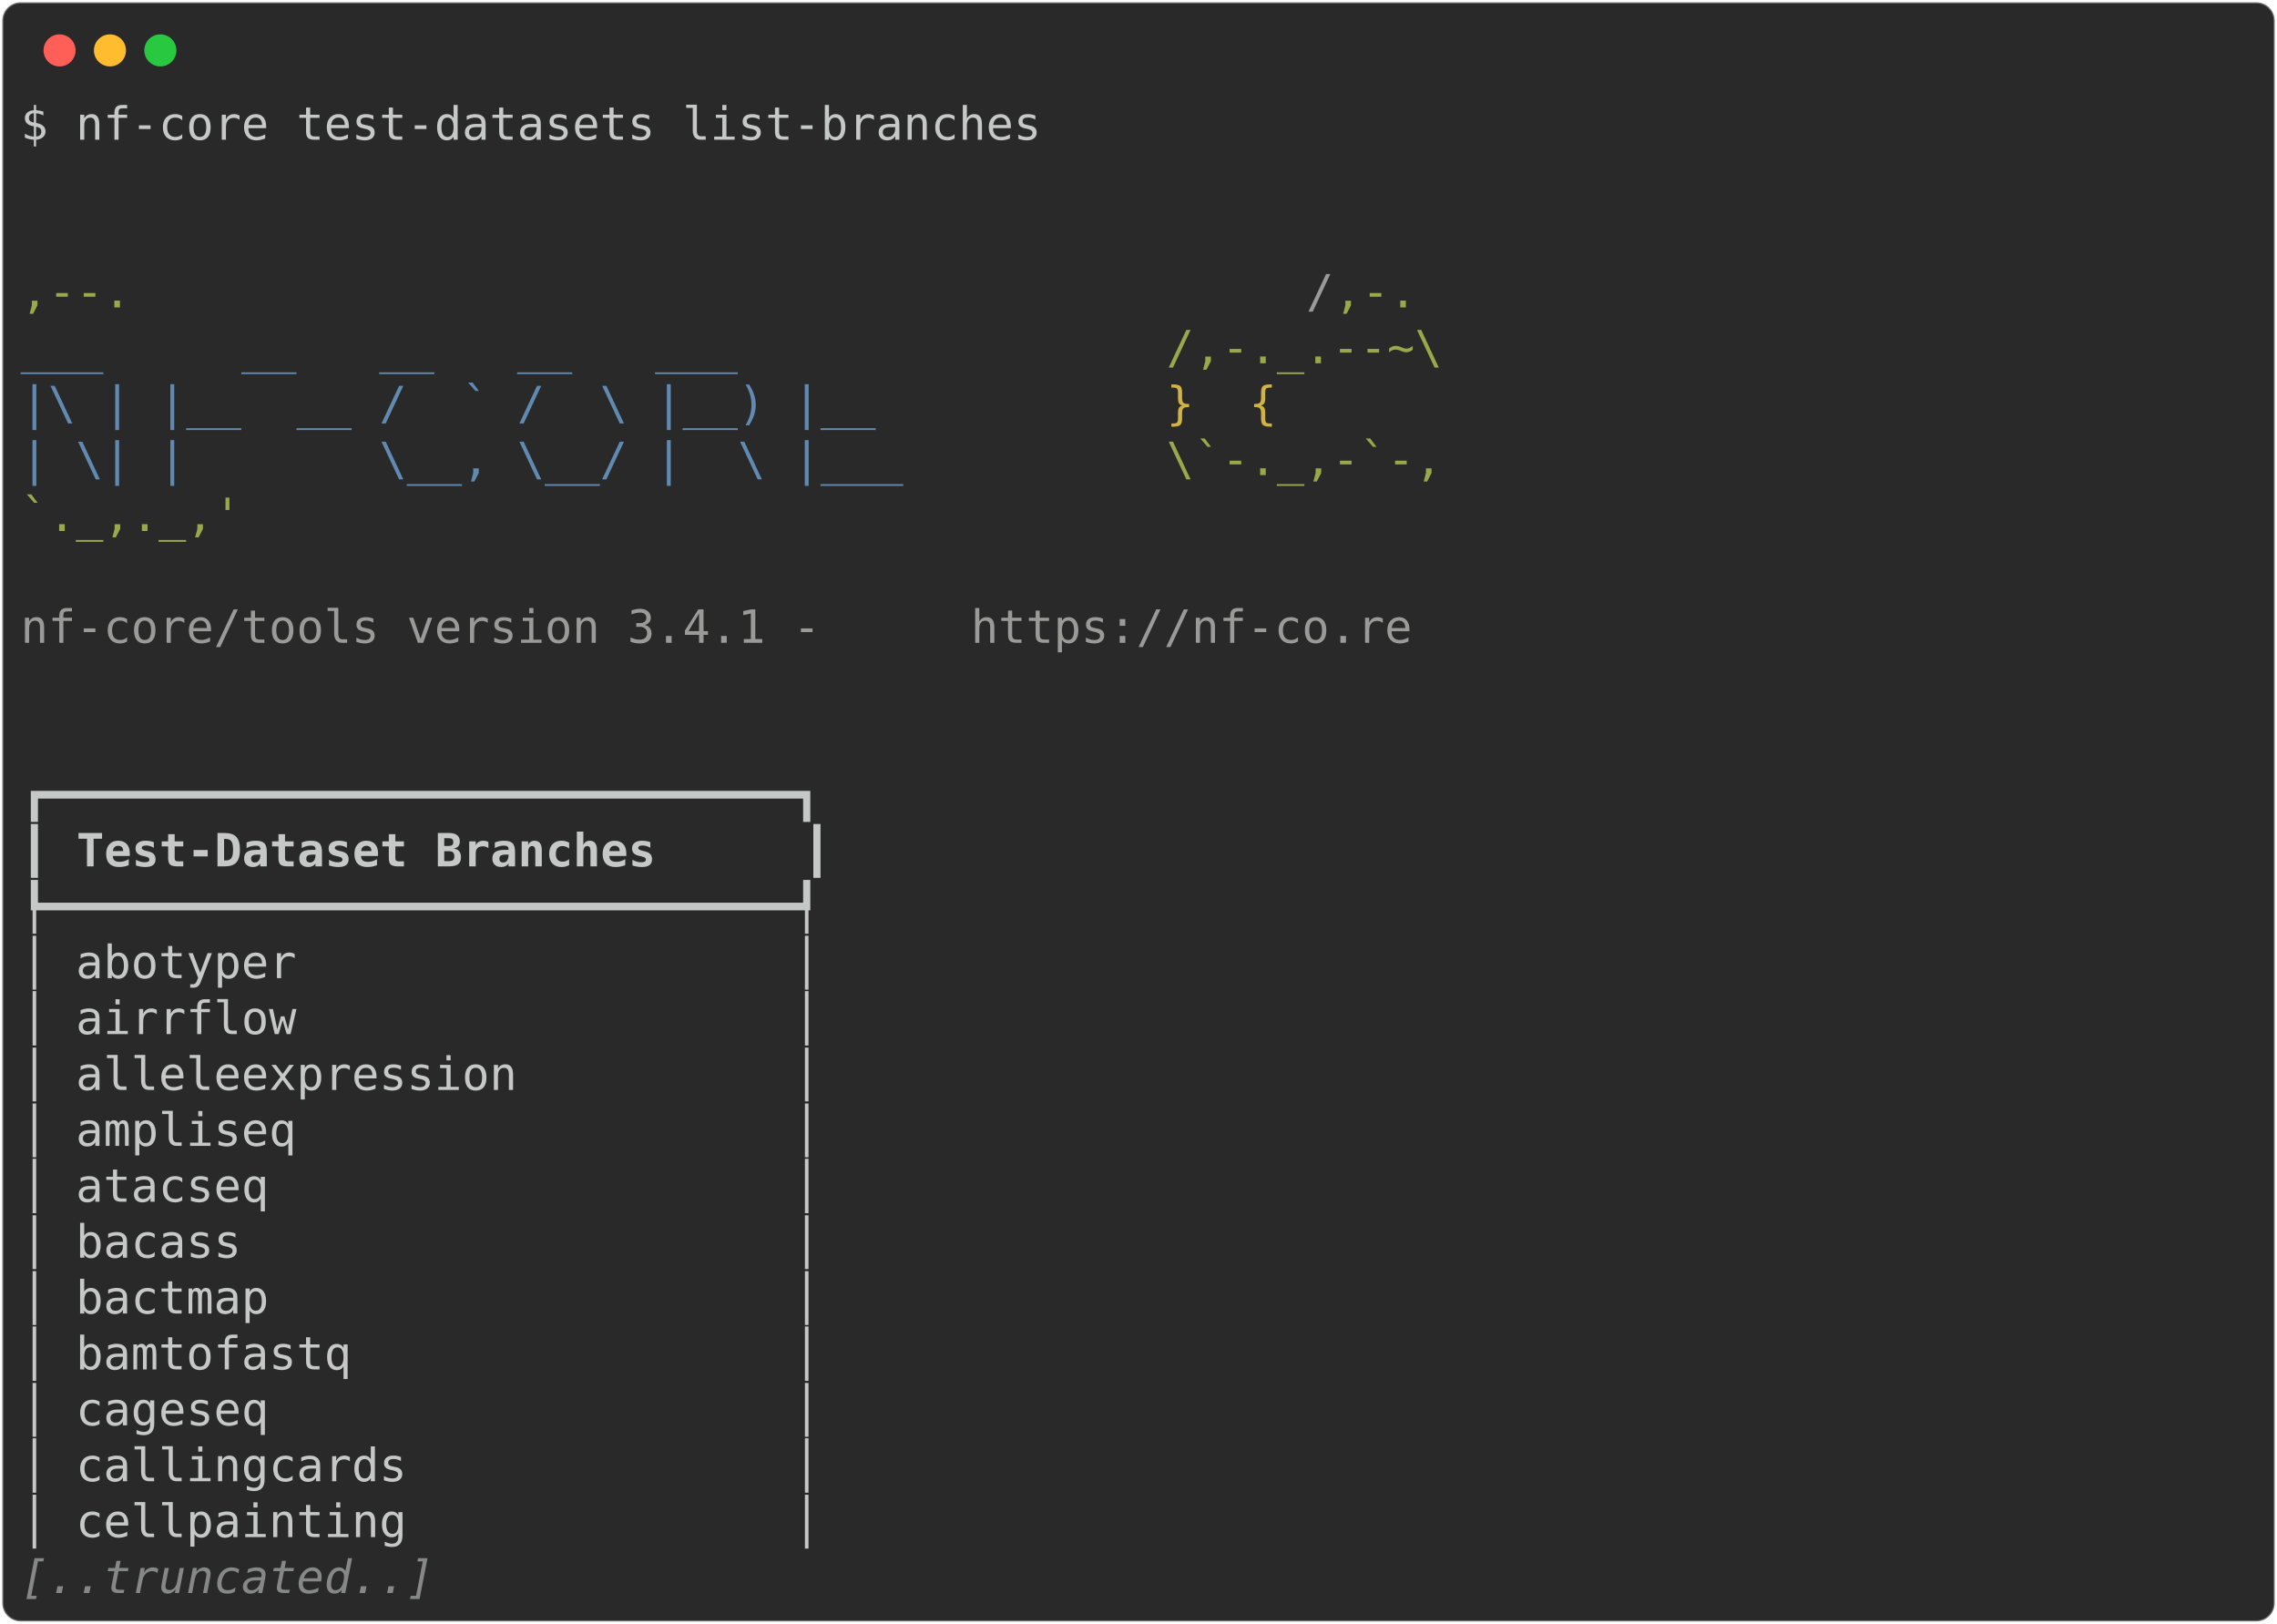
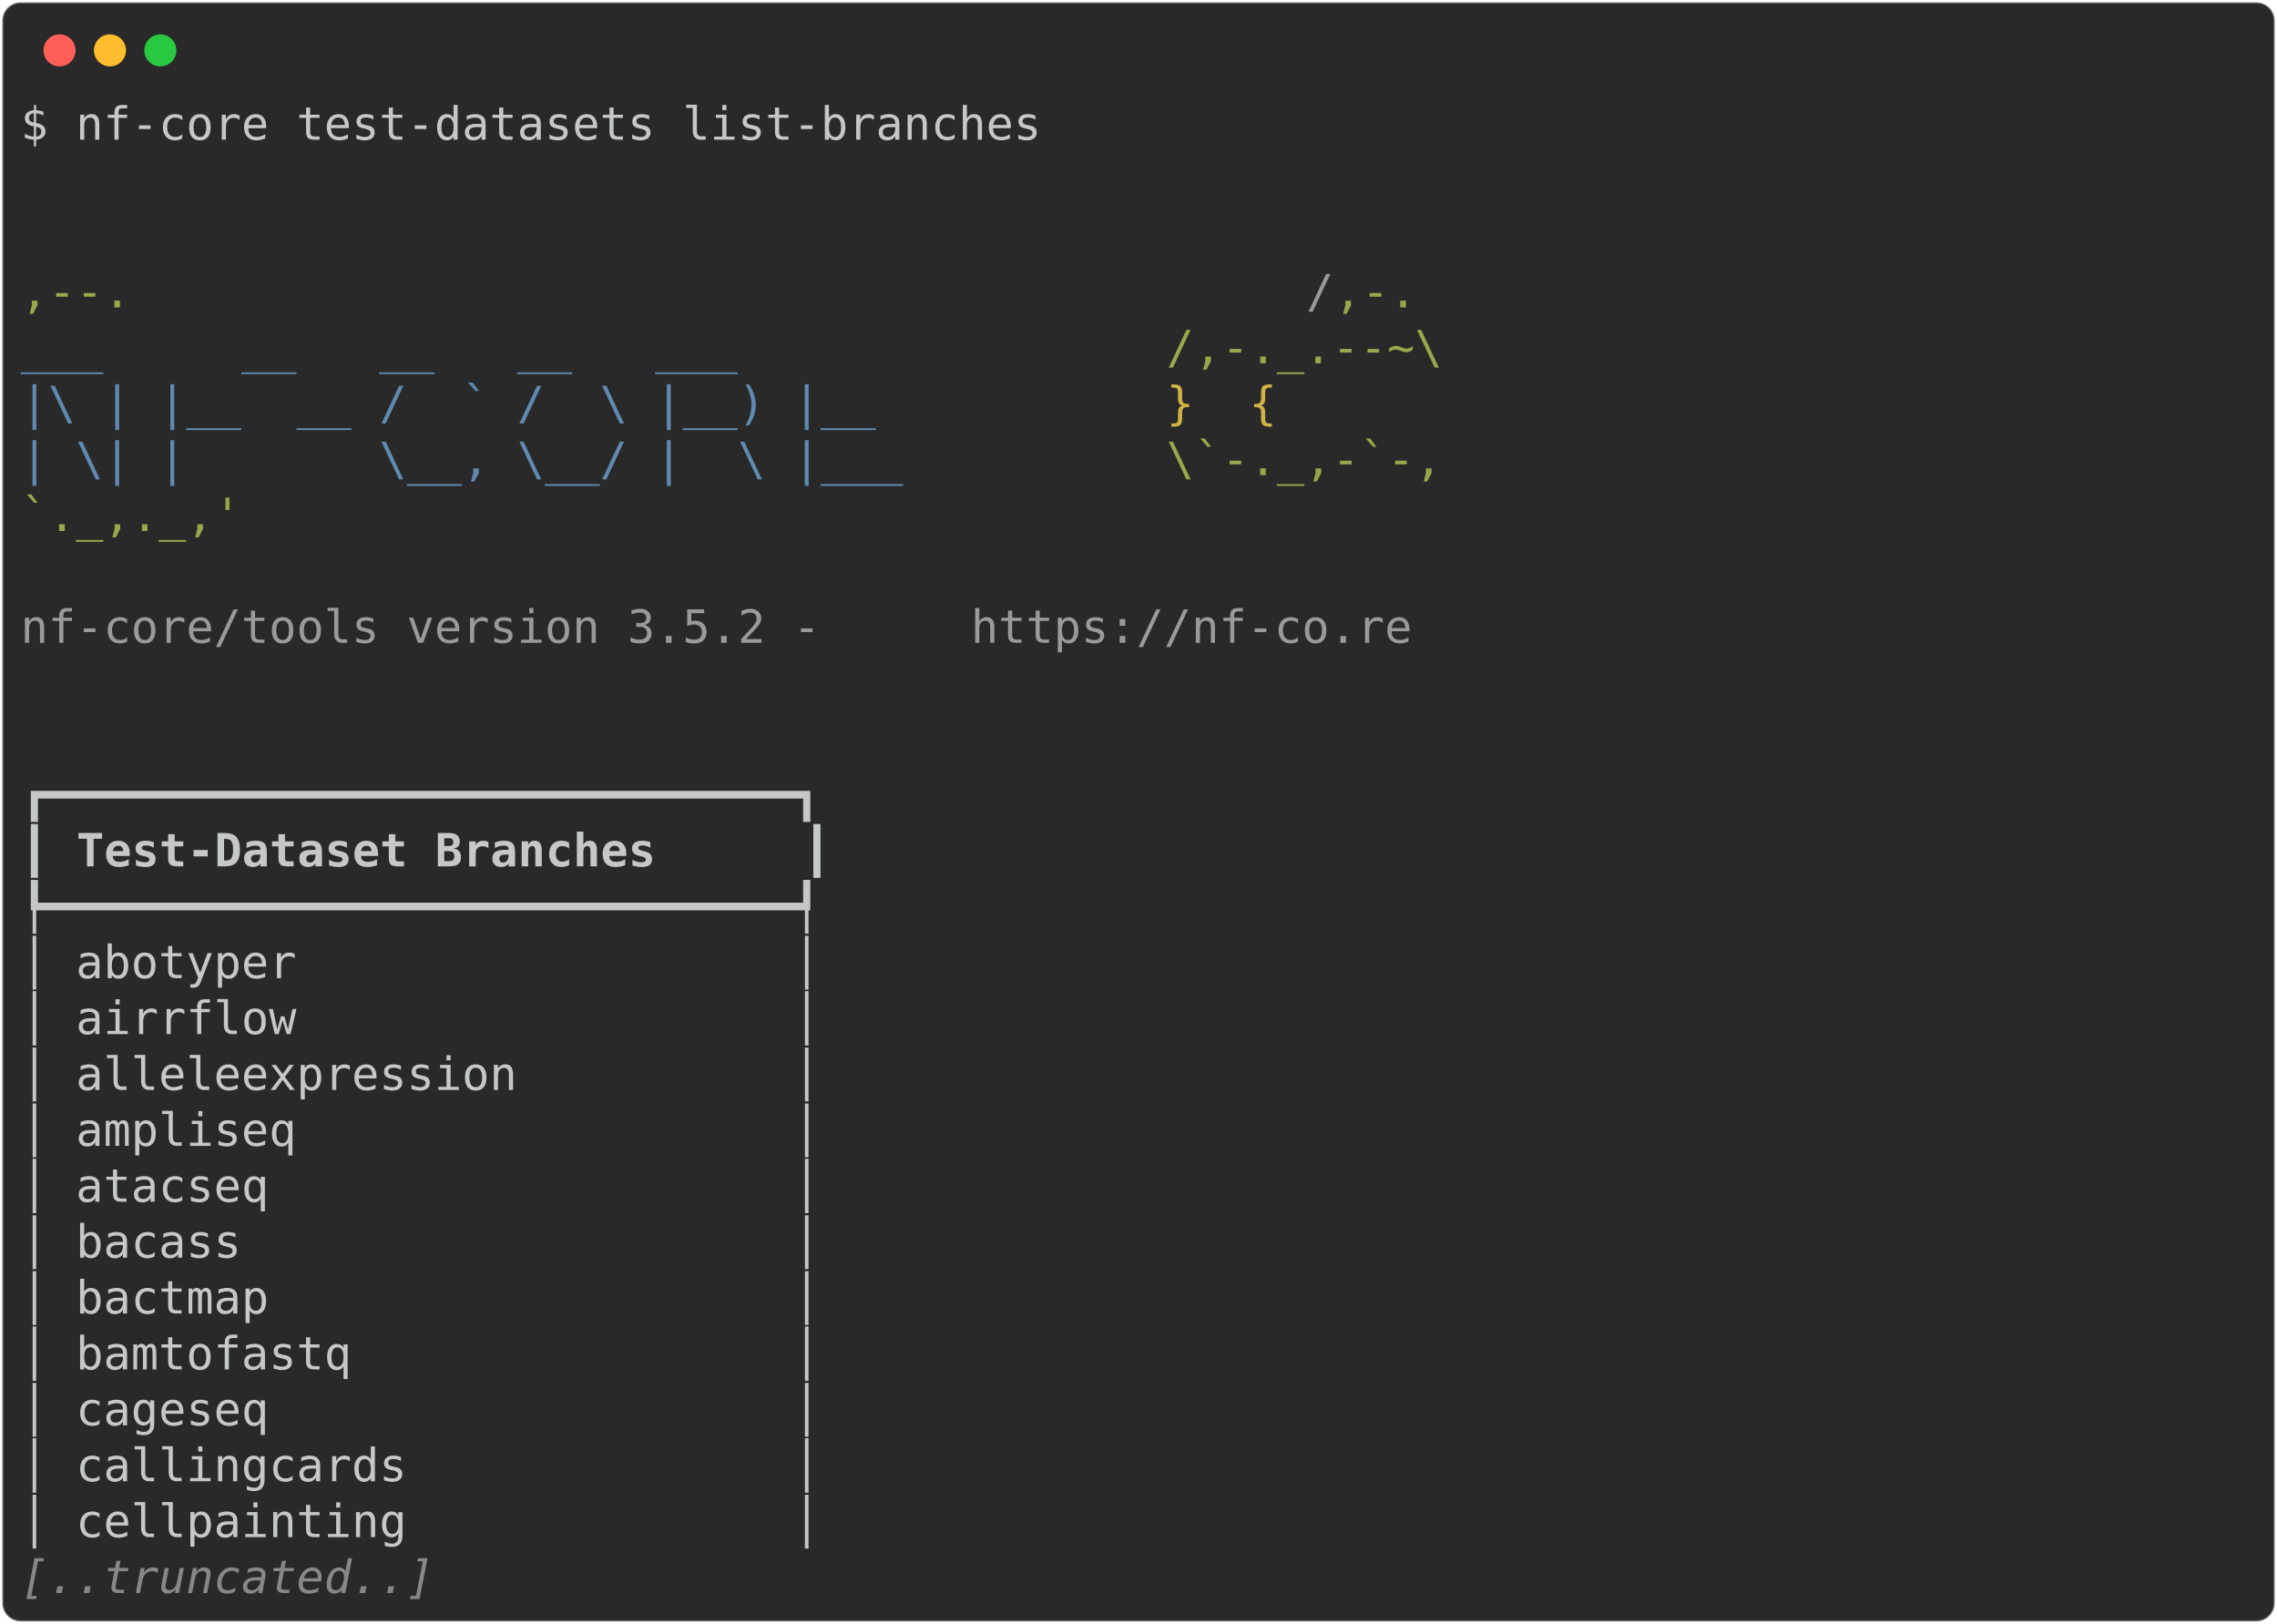
<svg xmlns="http://www.w3.org/2000/svg" class="rich-terminal" viewBox="0 0 994 708.8">
  <style>

    @font-face {
        font-family: "Fira Code";
        src: local("FiraCode-Regular"),
                url("https://cdnjs.cloudflare.com/ajax/libs/firacode/6.2.0/woff2/FiraCode-Regular.woff2") format("woff2"),
                url("https://cdnjs.cloudflare.com/ajax/libs/firacode/6.2.0/woff/FiraCode-Regular.woff") format("woff");
        font-style: normal;
        font-weight: 400;
    }
    @font-face {
        font-family: "Fira Code";
        src: local("FiraCode-Bold"),
                url("https://cdnjs.cloudflare.com/ajax/libs/firacode/6.2.0/woff2/FiraCode-Bold.woff2") format("woff2"),
                url("https://cdnjs.cloudflare.com/ajax/libs/firacode/6.2.0/woff/FiraCode-Bold.woff") format("woff");
        font-style: bold;
        font-weight: 700;
    }

-     .terminal-2762887515-matrix {
+     .terminal-2939048285-matrix {
        font-family: Fira Code, monospace;
        font-size: 20px;
        line-height: 24.4px;
        font-variant-east-asian: full-width;
    }

-     .terminal-2762887515-title {
+     .terminal-2939048285-title {
        font-size: 18px;
        font-weight: bold;
        font-family: arial;
    }

-     .terminal-2762887515-r1 { fill: #c5c8c6 }
- .terminal-2762887515-r2 { fill: #98a84b }
- .terminal-2762887515-r3 { fill: #9a9b99 }
- .terminal-2762887515-r4 { fill: #608ab1 }
- .terminal-2762887515-r5 { fill: #d0b344 }
- .terminal-2762887515-r6 { fill: #c5c8c6;font-weight: bold }
- .terminal-2762887515-r7 { fill: #868887;font-style: italic; }
+     .terminal-2939048285-r1 { fill: #c5c8c6 }
+ .terminal-2939048285-r2 { fill: #98a84b }
+ .terminal-2939048285-r3 { fill: #9a9b99 }
+ .terminal-2939048285-r4 { fill: #608ab1 }
+ .terminal-2939048285-r5 { fill: #d0b344 }
+ .terminal-2939048285-r6 { fill: #c5c8c6;font-weight: bold }
+ .terminal-2939048285-r7 { fill: #868887;font-style: italic; }
    </style>
  <defs>
-     <clipPath id="terminal-2762887515-clip-terminal">
+     <clipPath id="terminal-2939048285-clip-terminal">
      <rect x="0" y="0" width="975.0" height="657.8" />
    </clipPath>
-     <clipPath id="terminal-2762887515-line-0">
+     <clipPath id="terminal-2939048285-line-0">
      <rect x="0" y="1.5" width="976" height="24.65" />
    </clipPath>
-     <clipPath id="terminal-2762887515-line-1">
+     <clipPath id="terminal-2939048285-line-1">
      <rect x="0" y="25.9" width="976" height="24.65" />
    </clipPath>
-     <clipPath id="terminal-2762887515-line-2">
+     <clipPath id="terminal-2939048285-line-2">
      <rect x="0" y="50.3" width="976" height="24.65" />
    </clipPath>
-     <clipPath id="terminal-2762887515-line-3">
+     <clipPath id="terminal-2939048285-line-3">
      <rect x="0" y="74.7" width="976" height="24.65" />
    </clipPath>
-     <clipPath id="terminal-2762887515-line-4">
+     <clipPath id="terminal-2939048285-line-4">
      <rect x="0" y="99.1" width="976" height="24.65" />
    </clipPath>
-     <clipPath id="terminal-2762887515-line-5">
+     <clipPath id="terminal-2939048285-line-5">
      <rect x="0" y="123.5" width="976" height="24.65" />
    </clipPath>
-     <clipPath id="terminal-2762887515-line-6">
+     <clipPath id="terminal-2939048285-line-6">
      <rect x="0" y="147.9" width="976" height="24.65" />
    </clipPath>
-     <clipPath id="terminal-2762887515-line-7">
+     <clipPath id="terminal-2939048285-line-7">
      <rect x="0" y="172.3" width="976" height="24.65" />
    </clipPath>
-     <clipPath id="terminal-2762887515-line-8">
+     <clipPath id="terminal-2939048285-line-8">
      <rect x="0" y="196.7" width="976" height="24.65" />
    </clipPath>
-     <clipPath id="terminal-2762887515-line-9">
+     <clipPath id="terminal-2939048285-line-9">
      <rect x="0" y="221.1" width="976" height="24.65" />
    </clipPath>
-     <clipPath id="terminal-2762887515-line-10">
+     <clipPath id="terminal-2939048285-line-10">
      <rect x="0" y="245.5" width="976" height="24.65" />
    </clipPath>
-     <clipPath id="terminal-2762887515-line-11">
+     <clipPath id="terminal-2939048285-line-11">
      <rect x="0" y="269.9" width="976" height="24.65" />
    </clipPath>
-     <clipPath id="terminal-2762887515-line-12">
+     <clipPath id="terminal-2939048285-line-12">
      <rect x="0" y="294.3" width="976" height="24.65" />
    </clipPath>
-     <clipPath id="terminal-2762887515-line-13">
+     <clipPath id="terminal-2939048285-line-13">
      <rect x="0" y="318.7" width="976" height="24.65" />
    </clipPath>
-     <clipPath id="terminal-2762887515-line-14">
+     <clipPath id="terminal-2939048285-line-14">
      <rect x="0" y="343.1" width="976" height="24.65" />
    </clipPath>
-     <clipPath id="terminal-2762887515-line-15">
+     <clipPath id="terminal-2939048285-line-15">
      <rect x="0" y="367.5" width="976" height="24.65" />
    </clipPath>
-     <clipPath id="terminal-2762887515-line-16">
+     <clipPath id="terminal-2939048285-line-16">
      <rect x="0" y="391.9" width="976" height="24.65" />
    </clipPath>
-     <clipPath id="terminal-2762887515-line-17">
+     <clipPath id="terminal-2939048285-line-17">
      <rect x="0" y="416.3" width="976" height="24.65" />
    </clipPath>
-     <clipPath id="terminal-2762887515-line-18">
+     <clipPath id="terminal-2939048285-line-18">
      <rect x="0" y="440.7" width="976" height="24.65" />
    </clipPath>
-     <clipPath id="terminal-2762887515-line-19">
+     <clipPath id="terminal-2939048285-line-19">
      <rect x="0" y="465.1" width="976" height="24.65" />
    </clipPath>
-     <clipPath id="terminal-2762887515-line-20">
+     <clipPath id="terminal-2939048285-line-20">
      <rect x="0" y="489.5" width="976" height="24.65" />
    </clipPath>
-     <clipPath id="terminal-2762887515-line-21">
+     <clipPath id="terminal-2939048285-line-21">
      <rect x="0" y="513.9" width="976" height="24.65" />
    </clipPath>
-     <clipPath id="terminal-2762887515-line-22">
+     <clipPath id="terminal-2939048285-line-22">
      <rect x="0" y="538.3" width="976" height="24.65" />
    </clipPath>
-     <clipPath id="terminal-2762887515-line-23">
+     <clipPath id="terminal-2939048285-line-23">
      <rect x="0" y="562.7" width="976" height="24.65" />
    </clipPath>
-     <clipPath id="terminal-2762887515-line-24">
+     <clipPath id="terminal-2939048285-line-24">
      <rect x="0" y="587.1" width="976" height="24.65" />
    </clipPath>
-     <clipPath id="terminal-2762887515-line-25">
+     <clipPath id="terminal-2939048285-line-25">
      <rect x="0" y="611.5" width="976" height="24.65" />
    </clipPath>
  </defs>
  <rect fill="#292929" stroke="rgba(255,255,255,0.35)" stroke-width="1" x="1" y="1" width="992" height="706.8" rx="8" />
  <g transform="translate(26,22)">
    <circle cx="0" cy="0" r="7" fill="#ff5f57" />
    <circle cx="22" cy="0" r="7" fill="#febc2e" />
    <circle cx="44" cy="0" r="7" fill="#28c840" />
  </g>
-   <g transform="translate(9, 41)" clip-path="url(#terminal-2762887515-clip-terminal)">
-     <g class="terminal-2762887515-matrix">
-       <text class="terminal-2762887515-r1" x="0" y="20" textLength="451.4" clip-path="url(#terminal-2762887515-line-0)">$ nf-core test-datasets list-branches</text>
-       <text class="terminal-2762887515-r1" x="976" y="20" textLength="12.2" clip-path="url(#terminal-2762887515-line-0)">
- </text>
-       <text class="terminal-2762887515-r1" x="976" y="44.4" textLength="12.2" clip-path="url(#terminal-2762887515-line-1)">
- </text>
-       <text class="terminal-2762887515-r1" x="976" y="68.8" textLength="12.2" clip-path="url(#terminal-2762887515-line-2)">
- </text>
-       <text class="terminal-2762887515-r2" x="0" y="93.2" textLength="561.2" clip-path="url(#terminal-2762887515-line-3)">                                          ,--.</text>
-       <text class="terminal-2762887515-r3" x="561.2" y="93.2" textLength="12.2" clip-path="url(#terminal-2762887515-line-3)">/</text>
-       <text class="terminal-2762887515-r2" x="573.4" y="93.2" textLength="36.6" clip-path="url(#terminal-2762887515-line-3)">,-.</text>
-       <text class="terminal-2762887515-r1" x="976" y="93.2" textLength="12.2" clip-path="url(#terminal-2762887515-line-3)">
- </text>
-       <text class="terminal-2762887515-r4" x="0" y="117.6" textLength="500.2" clip-path="url(#terminal-2762887515-line-4)">          ___     __   __   __   ___     </text>
-       <text class="terminal-2762887515-r2" x="500.2" y="117.6" textLength="134.2" clip-path="url(#terminal-2762887515-line-4)">/,-._.--~\ </text>
-       <text class="terminal-2762887515-r1" x="976" y="117.6" textLength="12.2" clip-path="url(#terminal-2762887515-line-4)">
- </text>
-       <text class="terminal-2762887515-r4" x="0" y="142" textLength="500.2" clip-path="url(#terminal-2762887515-line-5)">    |\ | |__  __ /  ` /  \ |__) |__      </text>
-       <text class="terminal-2762887515-r5" x="500.2" y="142" textLength="85.4" clip-path="url(#terminal-2762887515-line-5)">   }  {</text>
-       <text class="terminal-2762887515-r1" x="976" y="142" textLength="12.2" clip-path="url(#terminal-2762887515-line-5)">
- </text>
-       <text class="terminal-2762887515-r4" x="0" y="166.4" textLength="500.2" clip-path="url(#terminal-2762887515-line-6)">    | \| |       \__, \__/ |  \ |___     </text>
-       <text class="terminal-2762887515-r2" x="500.2" y="166.4" textLength="122" clip-path="url(#terminal-2762887515-line-6)">\`-._,-`-,</text>
-       <text class="terminal-2762887515-r1" x="976" y="166.4" textLength="12.2" clip-path="url(#terminal-2762887515-line-6)">
- </text>
-       <text class="terminal-2762887515-r2" x="0" y="190.8" textLength="610" clip-path="url(#terminal-2762887515-line-7)">                                          `._,._,'</text>
-       <text class="terminal-2762887515-r1" x="976" y="190.8" textLength="12.2" clip-path="url(#terminal-2762887515-line-7)">
- </text>
-       <text class="terminal-2762887515-r1" x="976" y="215.2" textLength="12.2" clip-path="url(#terminal-2762887515-line-8)">
- </text>
-       <text class="terminal-2762887515-r3" x="0" y="239.6" textLength="414.8" clip-path="url(#terminal-2762887515-line-9)">    nf-core/tools version 3.4.1 - </text>
-       <text class="terminal-2762887515-r3" x="414.8" y="239.6" textLength="195.2" clip-path="url(#terminal-2762887515-line-9)">https://nf-co.re</text>
-       <text class="terminal-2762887515-r1" x="976" y="239.6" textLength="12.2" clip-path="url(#terminal-2762887515-line-9)">
- </text>
-       <text class="terminal-2762887515-r1" x="976" y="264" textLength="12.2" clip-path="url(#terminal-2762887515-line-10)">
- </text>
-       <text class="terminal-2762887515-r1" x="976" y="288.4" textLength="12.2" clip-path="url(#terminal-2762887515-line-11)">
- </text>
-       <text class="terminal-2762887515-r1" x="0" y="312.8" textLength="353.8" clip-path="url(#terminal-2762887515-line-12)">┏━━━━━━━━━━━━━━━━━━━━━━━━━━━┓</text>
-       <text class="terminal-2762887515-r1" x="976" y="312.8" textLength="12.2" clip-path="url(#terminal-2762887515-line-12)">
- </text>
-       <text class="terminal-2762887515-r1" x="0" y="337.2" textLength="12.2" clip-path="url(#terminal-2762887515-line-13)">┃</text>
-       <text class="terminal-2762887515-r6" x="24.4" y="337.2" textLength="305" clip-path="url(#terminal-2762887515-line-13)">Test-Dataset Branches    </text>
-       <text class="terminal-2762887515-r1" x="341.6" y="337.2" textLength="12.2" clip-path="url(#terminal-2762887515-line-13)">┃</text>
-       <text class="terminal-2762887515-r1" x="976" y="337.2" textLength="12.2" clip-path="url(#terminal-2762887515-line-13)">
- </text>
-       <text class="terminal-2762887515-r1" x="0" y="361.6" textLength="353.8" clip-path="url(#terminal-2762887515-line-14)">┡━━━━━━━━━━━━━━━━━━━━━━━━━━━┩</text>
-       <text class="terminal-2762887515-r1" x="976" y="361.6" textLength="12.2" clip-path="url(#terminal-2762887515-line-14)">
- </text>
-       <text class="terminal-2762887515-r1" x="0" y="386" textLength="353.8" clip-path="url(#terminal-2762887515-line-15)">│ abotyper                  │</text>
-       <text class="terminal-2762887515-r1" x="976" y="386" textLength="12.2" clip-path="url(#terminal-2762887515-line-15)">
- </text>
-       <text class="terminal-2762887515-r1" x="0" y="410.4" textLength="353.8" clip-path="url(#terminal-2762887515-line-16)">│ airrflow                  │</text>
-       <text class="terminal-2762887515-r1" x="976" y="410.4" textLength="12.2" clip-path="url(#terminal-2762887515-line-16)">
- </text>
-       <text class="terminal-2762887515-r1" x="0" y="434.8" textLength="353.8" clip-path="url(#terminal-2762887515-line-17)">│ alleleexpression          │</text>
-       <text class="terminal-2762887515-r1" x="976" y="434.8" textLength="12.2" clip-path="url(#terminal-2762887515-line-17)">
- </text>
-       <text class="terminal-2762887515-r1" x="0" y="459.2" textLength="353.8" clip-path="url(#terminal-2762887515-line-18)">│ ampliseq                  │</text>
-       <text class="terminal-2762887515-r1" x="976" y="459.2" textLength="12.2" clip-path="url(#terminal-2762887515-line-18)">
- </text>
-       <text class="terminal-2762887515-r1" x="0" y="483.6" textLength="353.8" clip-path="url(#terminal-2762887515-line-19)">│ atacseq                   │</text>
-       <text class="terminal-2762887515-r1" x="976" y="483.6" textLength="12.2" clip-path="url(#terminal-2762887515-line-19)">
- </text>
-       <text class="terminal-2762887515-r1" x="0" y="508" textLength="353.8" clip-path="url(#terminal-2762887515-line-20)">│ bacass                    │</text>
-       <text class="terminal-2762887515-r1" x="976" y="508" textLength="12.2" clip-path="url(#terminal-2762887515-line-20)">
- </text>
-       <text class="terminal-2762887515-r1" x="0" y="532.4" textLength="353.8" clip-path="url(#terminal-2762887515-line-21)">│ bactmap                   │</text>
-       <text class="terminal-2762887515-r1" x="976" y="532.4" textLength="12.2" clip-path="url(#terminal-2762887515-line-21)">
- </text>
-       <text class="terminal-2762887515-r1" x="0" y="556.8" textLength="353.8" clip-path="url(#terminal-2762887515-line-22)">│ bamtofastq                │</text>
-       <text class="terminal-2762887515-r1" x="976" y="556.8" textLength="12.2" clip-path="url(#terminal-2762887515-line-22)">
- </text>
-       <text class="terminal-2762887515-r1" x="0" y="581.2" textLength="353.8" clip-path="url(#terminal-2762887515-line-23)">│ cageseq                   │</text>
-       <text class="terminal-2762887515-r1" x="976" y="581.2" textLength="12.2" clip-path="url(#terminal-2762887515-line-23)">
- </text>
-       <text class="terminal-2762887515-r1" x="0" y="605.6" textLength="353.8" clip-path="url(#terminal-2762887515-line-24)">│ callingcards              │</text>
-       <text class="terminal-2762887515-r1" x="976" y="605.6" textLength="12.2" clip-path="url(#terminal-2762887515-line-24)">
- </text>
-       <text class="terminal-2762887515-r1" x="0" y="630" textLength="353.8" clip-path="url(#terminal-2762887515-line-25)">│ cellpainting              │</text>
-       <text class="terminal-2762887515-r1" x="976" y="630" textLength="12.2" clip-path="url(#terminal-2762887515-line-25)">
- </text>
-       <text class="terminal-2762887515-r7" x="0" y="654.4" textLength="183" clip-path="url(#terminal-2762887515-line-26)">[..truncated..]</text>
-       <text class="terminal-2762887515-r1" x="976" y="654.4" textLength="12.2" clip-path="url(#terminal-2762887515-line-26)">
+   <g transform="translate(9, 41)" clip-path="url(#terminal-2939048285-clip-terminal)">
+     <g class="terminal-2939048285-matrix">
+       <text class="terminal-2939048285-r1" x="0" y="20" textLength="451.4" clip-path="url(#terminal-2939048285-line-0)">$ nf-core test-datasets list-branches</text>
+       <text class="terminal-2939048285-r1" x="976" y="20" textLength="12.2" clip-path="url(#terminal-2939048285-line-0)">
+ </text>
+       <text class="terminal-2939048285-r1" x="976" y="44.4" textLength="12.2" clip-path="url(#terminal-2939048285-line-1)">
+ </text>
+       <text class="terminal-2939048285-r1" x="976" y="68.8" textLength="12.2" clip-path="url(#terminal-2939048285-line-2)">
+ </text>
+       <text class="terminal-2939048285-r2" x="0" y="93.2" textLength="561.2" clip-path="url(#terminal-2939048285-line-3)">                                          ,--.</text>
+       <text class="terminal-2939048285-r3" x="561.2" y="93.2" textLength="12.2" clip-path="url(#terminal-2939048285-line-3)">/</text>
+       <text class="terminal-2939048285-r2" x="573.4" y="93.2" textLength="36.6" clip-path="url(#terminal-2939048285-line-3)">,-.</text>
+       <text class="terminal-2939048285-r1" x="976" y="93.2" textLength="12.2" clip-path="url(#terminal-2939048285-line-3)">
+ </text>
+       <text class="terminal-2939048285-r4" x="0" y="117.6" textLength="500.2" clip-path="url(#terminal-2939048285-line-4)">          ___     __   __   __   ___     </text>
+       <text class="terminal-2939048285-r2" x="500.2" y="117.6" textLength="134.2" clip-path="url(#terminal-2939048285-line-4)">/,-._.--~\ </text>
+       <text class="terminal-2939048285-r1" x="976" y="117.6" textLength="12.2" clip-path="url(#terminal-2939048285-line-4)">
+ </text>
+       <text class="terminal-2939048285-r4" x="0" y="142" textLength="500.2" clip-path="url(#terminal-2939048285-line-5)">    |\ | |__  __ /  ` /  \ |__) |__      </text>
+       <text class="terminal-2939048285-r5" x="500.2" y="142" textLength="85.4" clip-path="url(#terminal-2939048285-line-5)">   }  {</text>
+       <text class="terminal-2939048285-r1" x="976" y="142" textLength="12.2" clip-path="url(#terminal-2939048285-line-5)">
+ </text>
+       <text class="terminal-2939048285-r4" x="0" y="166.4" textLength="500.2" clip-path="url(#terminal-2939048285-line-6)">    | \| |       \__, \__/ |  \ |___     </text>
+       <text class="terminal-2939048285-r2" x="500.2" y="166.4" textLength="122" clip-path="url(#terminal-2939048285-line-6)">\`-._,-`-,</text>
+       <text class="terminal-2939048285-r1" x="976" y="166.4" textLength="12.2" clip-path="url(#terminal-2939048285-line-6)">
+ </text>
+       <text class="terminal-2939048285-r2" x="0" y="190.8" textLength="610" clip-path="url(#terminal-2939048285-line-7)">                                          `._,._,'</text>
+       <text class="terminal-2939048285-r1" x="976" y="190.8" textLength="12.2" clip-path="url(#terminal-2939048285-line-7)">
+ </text>
+       <text class="terminal-2939048285-r1" x="976" y="215.2" textLength="12.2" clip-path="url(#terminal-2939048285-line-8)">
+ </text>
+       <text class="terminal-2939048285-r3" x="0" y="239.6" textLength="414.8" clip-path="url(#terminal-2939048285-line-9)">    nf-core/tools version 3.5.2 - </text>
+       <text class="terminal-2939048285-r3" x="414.8" y="239.6" textLength="195.2" clip-path="url(#terminal-2939048285-line-9)">https://nf-co.re</text>
+       <text class="terminal-2939048285-r1" x="976" y="239.6" textLength="12.2" clip-path="url(#terminal-2939048285-line-9)">
+ </text>
+       <text class="terminal-2939048285-r1" x="976" y="264" textLength="12.2" clip-path="url(#terminal-2939048285-line-10)">
+ </text>
+       <text class="terminal-2939048285-r1" x="976" y="288.4" textLength="12.2" clip-path="url(#terminal-2939048285-line-11)">
+ </text>
+       <text class="terminal-2939048285-r1" x="0" y="312.8" textLength="353.8" clip-path="url(#terminal-2939048285-line-12)">┏━━━━━━━━━━━━━━━━━━━━━━━━━━━┓</text>
+       <text class="terminal-2939048285-r1" x="976" y="312.8" textLength="12.2" clip-path="url(#terminal-2939048285-line-12)">
+ </text>
+       <text class="terminal-2939048285-r1" x="0" y="337.2" textLength="12.2" clip-path="url(#terminal-2939048285-line-13)">┃</text>
+       <text class="terminal-2939048285-r6" x="24.4" y="337.2" textLength="305" clip-path="url(#terminal-2939048285-line-13)">Test-Dataset Branches    </text>
+       <text class="terminal-2939048285-r1" x="341.6" y="337.2" textLength="12.2" clip-path="url(#terminal-2939048285-line-13)">┃</text>
+       <text class="terminal-2939048285-r1" x="976" y="337.2" textLength="12.2" clip-path="url(#terminal-2939048285-line-13)">
+ </text>
+       <text class="terminal-2939048285-r1" x="0" y="361.6" textLength="353.8" clip-path="url(#terminal-2939048285-line-14)">┡━━━━━━━━━━━━━━━━━━━━━━━━━━━┩</text>
+       <text class="terminal-2939048285-r1" x="976" y="361.6" textLength="12.2" clip-path="url(#terminal-2939048285-line-14)">
+ </text>
+       <text class="terminal-2939048285-r1" x="0" y="386" textLength="353.8" clip-path="url(#terminal-2939048285-line-15)">│ abotyper                  │</text>
+       <text class="terminal-2939048285-r1" x="976" y="386" textLength="12.2" clip-path="url(#terminal-2939048285-line-15)">
+ </text>
+       <text class="terminal-2939048285-r1" x="0" y="410.4" textLength="353.8" clip-path="url(#terminal-2939048285-line-16)">│ airrflow                  │</text>
+       <text class="terminal-2939048285-r1" x="976" y="410.4" textLength="12.2" clip-path="url(#terminal-2939048285-line-16)">
+ </text>
+       <text class="terminal-2939048285-r1" x="0" y="434.8" textLength="353.8" clip-path="url(#terminal-2939048285-line-17)">│ alleleexpression          │</text>
+       <text class="terminal-2939048285-r1" x="976" y="434.8" textLength="12.2" clip-path="url(#terminal-2939048285-line-17)">
+ </text>
+       <text class="terminal-2939048285-r1" x="0" y="459.2" textLength="353.8" clip-path="url(#terminal-2939048285-line-18)">│ ampliseq                  │</text>
+       <text class="terminal-2939048285-r1" x="976" y="459.2" textLength="12.2" clip-path="url(#terminal-2939048285-line-18)">
+ </text>
+       <text class="terminal-2939048285-r1" x="0" y="483.6" textLength="353.8" clip-path="url(#terminal-2939048285-line-19)">│ atacseq                   │</text>
+       <text class="terminal-2939048285-r1" x="976" y="483.6" textLength="12.2" clip-path="url(#terminal-2939048285-line-19)">
+ </text>
+       <text class="terminal-2939048285-r1" x="0" y="508" textLength="353.8" clip-path="url(#terminal-2939048285-line-20)">│ bacass                    │</text>
+       <text class="terminal-2939048285-r1" x="976" y="508" textLength="12.2" clip-path="url(#terminal-2939048285-line-20)">
+ </text>
+       <text class="terminal-2939048285-r1" x="0" y="532.4" textLength="353.8" clip-path="url(#terminal-2939048285-line-21)">│ bactmap                   │</text>
+       <text class="terminal-2939048285-r1" x="976" y="532.4" textLength="12.2" clip-path="url(#terminal-2939048285-line-21)">
+ </text>
+       <text class="terminal-2939048285-r1" x="0" y="556.8" textLength="353.8" clip-path="url(#terminal-2939048285-line-22)">│ bamtofastq                │</text>
+       <text class="terminal-2939048285-r1" x="976" y="556.8" textLength="12.2" clip-path="url(#terminal-2939048285-line-22)">
+ </text>
+       <text class="terminal-2939048285-r1" x="0" y="581.2" textLength="353.8" clip-path="url(#terminal-2939048285-line-23)">│ cageseq                   │</text>
+       <text class="terminal-2939048285-r1" x="976" y="581.2" textLength="12.2" clip-path="url(#terminal-2939048285-line-23)">
+ </text>
+       <text class="terminal-2939048285-r1" x="0" y="605.6" textLength="353.8" clip-path="url(#terminal-2939048285-line-24)">│ callingcards              │</text>
+       <text class="terminal-2939048285-r1" x="976" y="605.6" textLength="12.2" clip-path="url(#terminal-2939048285-line-24)">
+ </text>
+       <text class="terminal-2939048285-r1" x="0" y="630" textLength="353.8" clip-path="url(#terminal-2939048285-line-25)">│ cellpainting              │</text>
+       <text class="terminal-2939048285-r1" x="976" y="630" textLength="12.2" clip-path="url(#terminal-2939048285-line-25)">
+ </text>
+       <text class="terminal-2939048285-r7" x="0" y="654.4" textLength="183" clip-path="url(#terminal-2939048285-line-26)">[..truncated..]</text>
+       <text class="terminal-2939048285-r1" x="976" y="654.4" textLength="12.2" clip-path="url(#terminal-2939048285-line-26)">
</text>
    </g>
  </g>
</svg>
